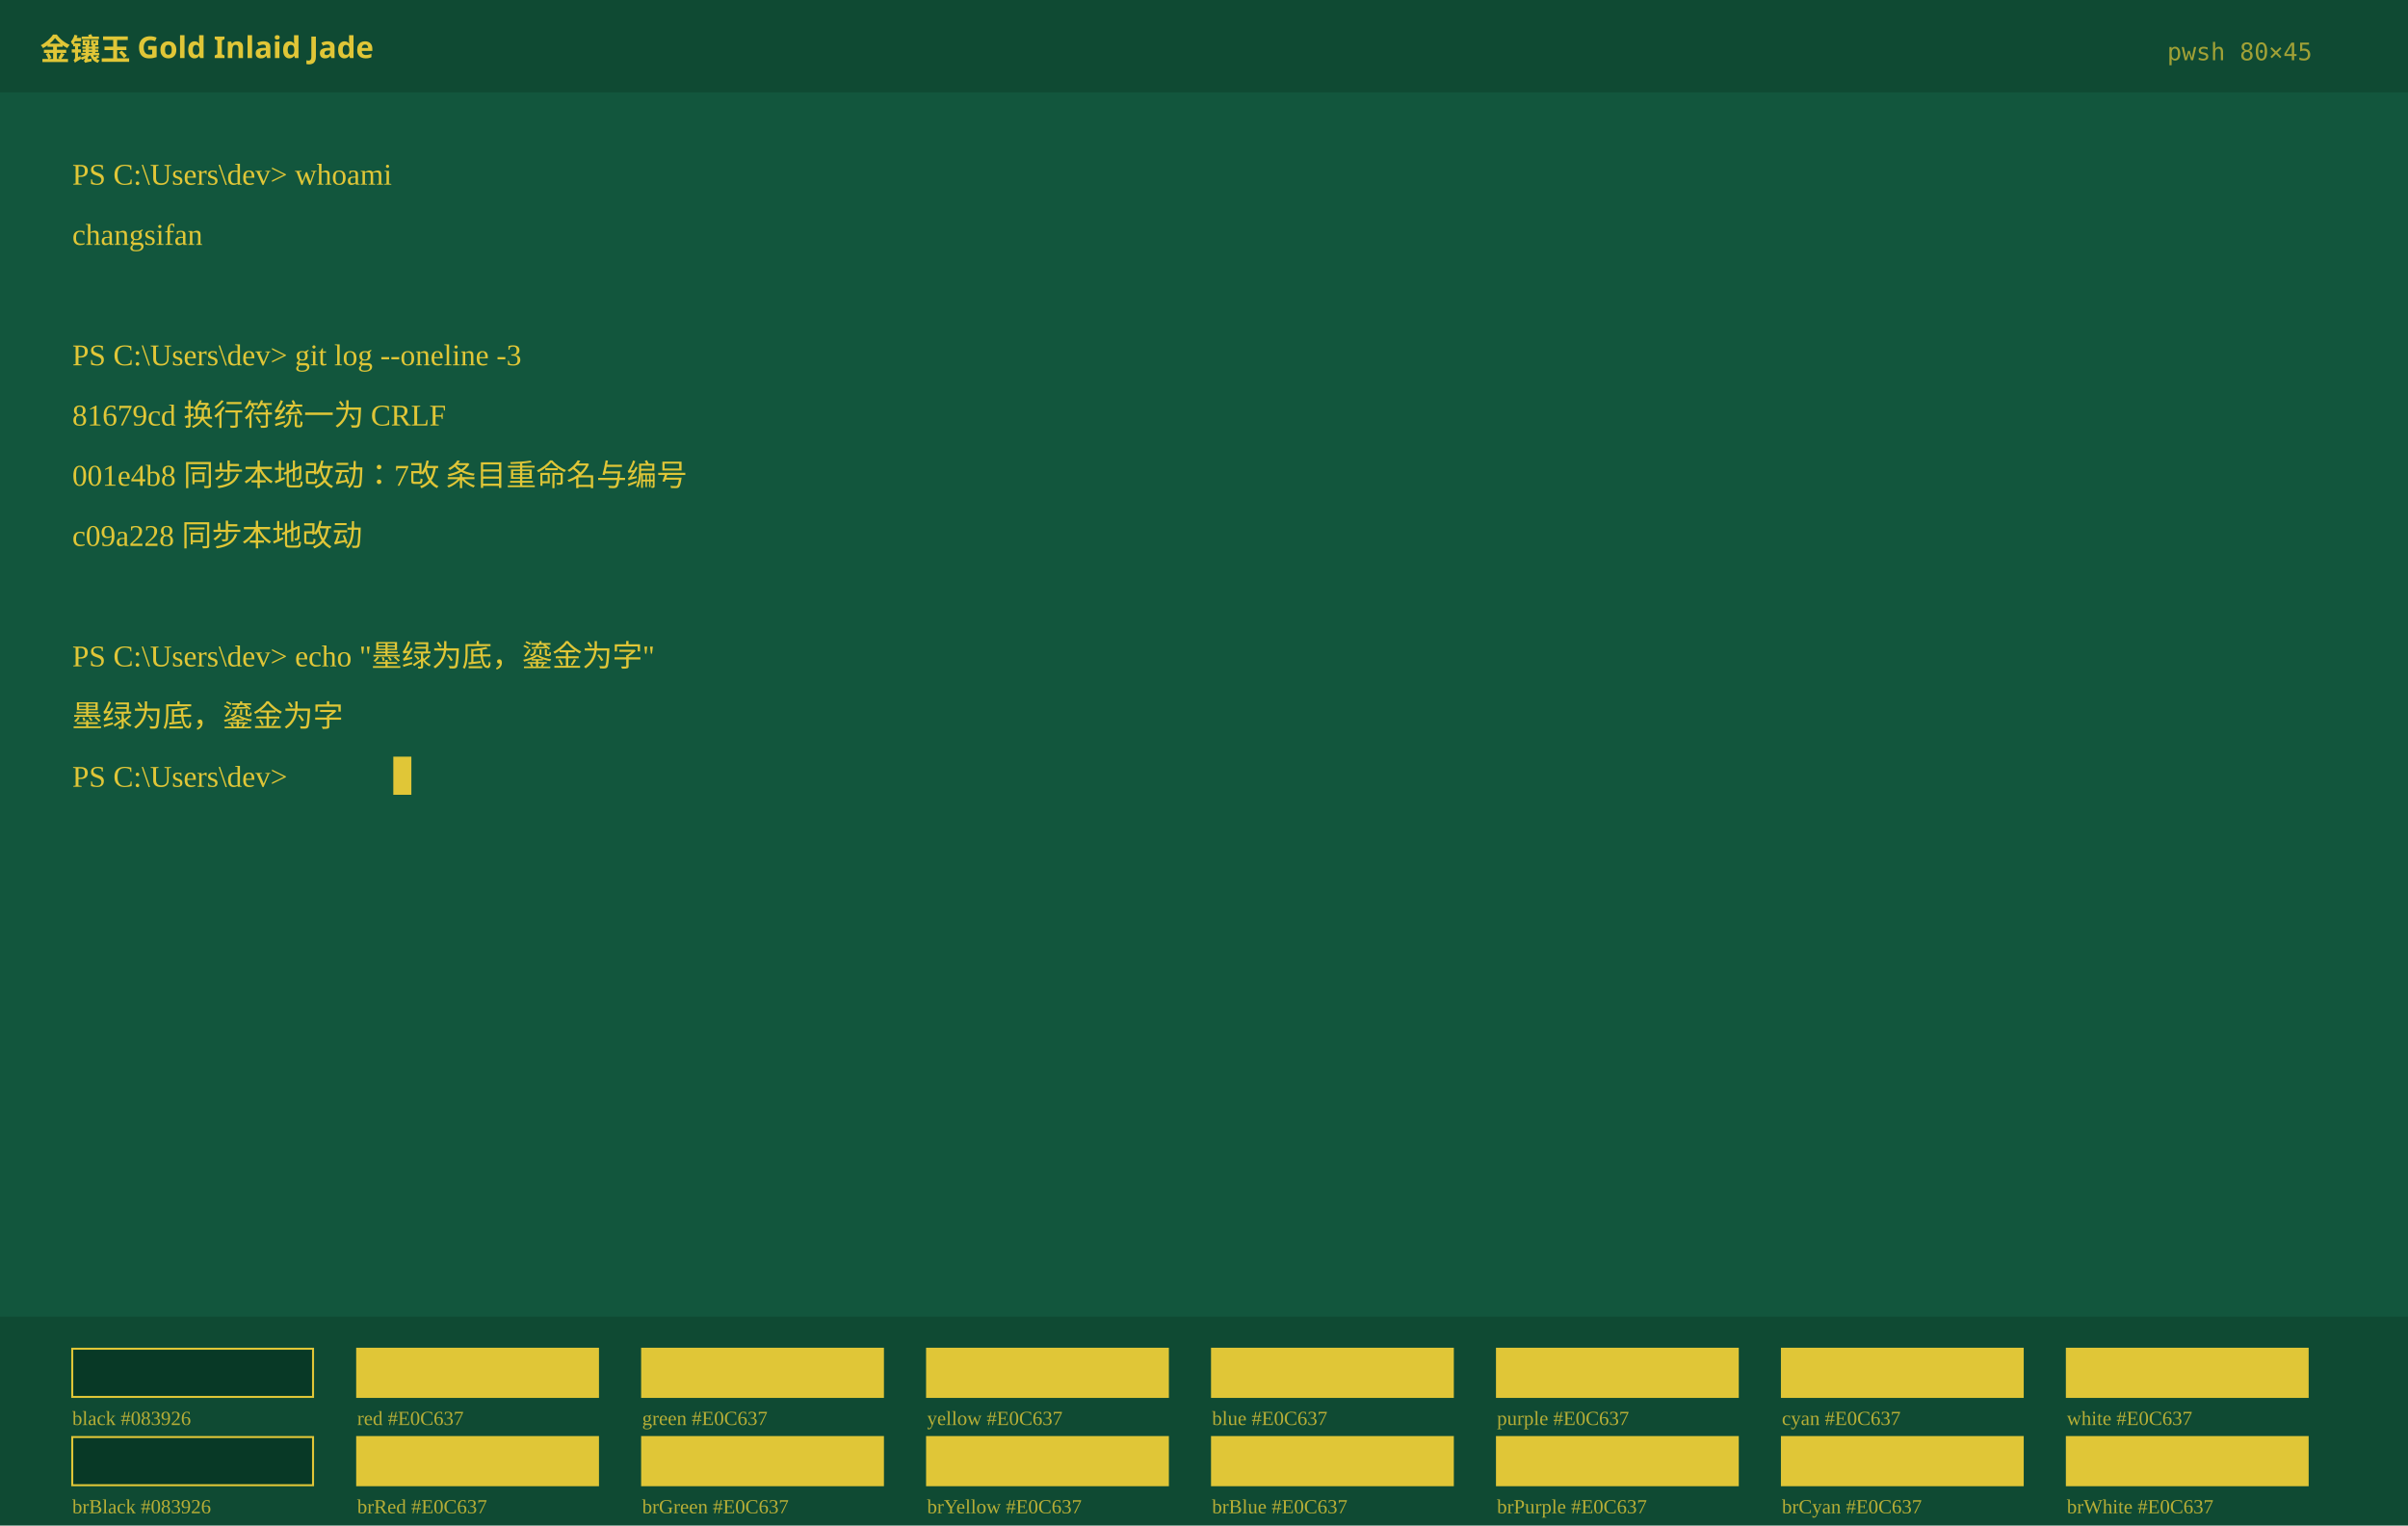
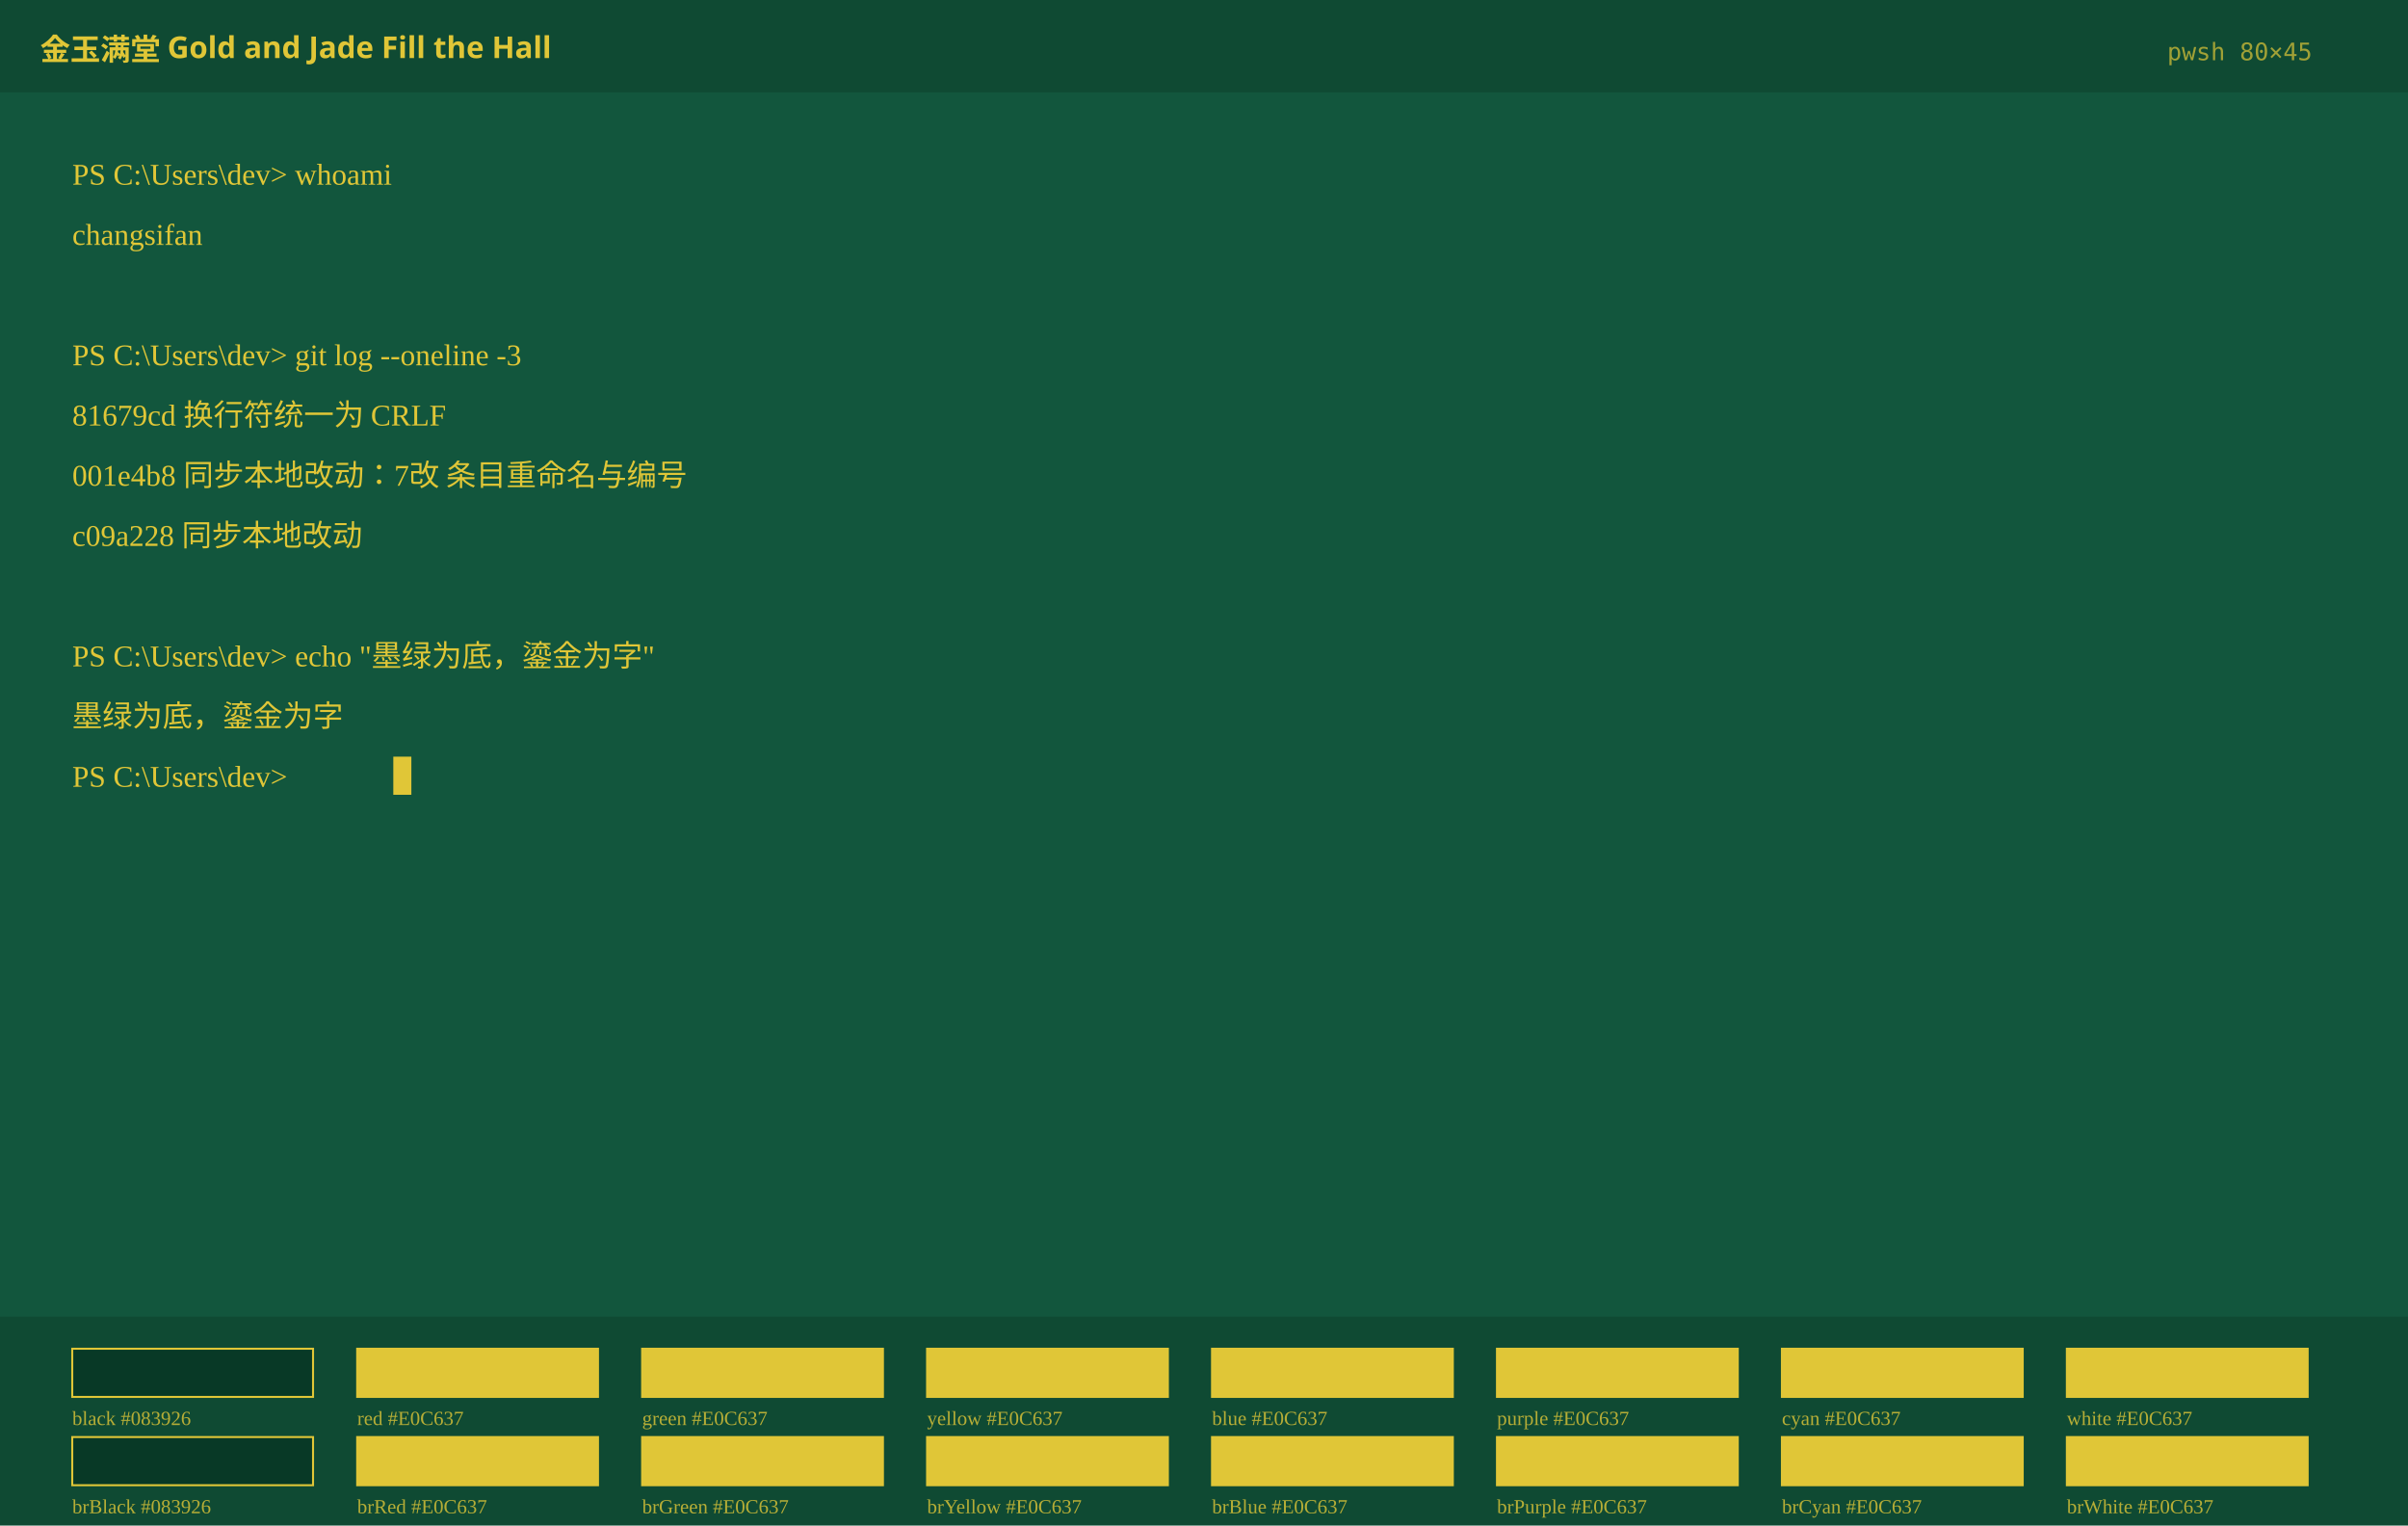
<svg xmlns="http://www.w3.org/2000/svg" width="1200" height="760" viewBox="0 0 1200 760">
  <rect width="1200" height="760" fill="#12563D" />
  <rect width="1200" height="46" fill="#0F4A33" />
  <rect y="656" width="1200" height="104" fill="#0F4A33" />
-   <text x="20" y="30" font-family="'Microsoft YaHei UI','PingFang SC',sans-serif" font-size="15" font-weight="700" fill="#E0C637">金镶玉  Gold Inlaid Jade</text>
+   <text x="20" y="30" font-family="'Microsoft YaHei UI','PingFang SC',sans-serif" font-size="15" font-weight="700" fill="#E0C637">金玉满堂  Gold and Jade Fill the Hall</text>
  <text x="1080" y="30" font-family="Consolas,monospace" font-size="12" fill="#E0C637" opacity="0.7">pwsh 80×45</text>
  <text x="36" y="92" font-size="15" fill="#E0C637">PS C:\Users\dev&gt; whoami</text>
  <text x="36" y="122" font-size="15" fill="#E0C637">changsifan</text>
  <text x="36" y="152" font-size="15" fill="#E0C637"> </text>
  <text x="36" y="182" font-size="15" fill="#E0C637">PS C:\Users\dev&gt; git log --oneline -3</text>
  <text x="36" y="212" font-size="15" fill="#E0C637">81679cd 换行符统一为 CRLF</text>
  <text x="36" y="242" font-size="15" fill="#E0C637">001e4b8 同步本地改动：7改 条目重命名与编号</text>
  <text x="36" y="272" font-size="15" fill="#E0C637">c09a228 同步本地改动</text>
  <text x="36" y="302" font-size="15" fill="#E0C637"> </text>
  <text x="36" y="332" font-size="15" fill="#E0C637">PS C:\Users\dev&gt; echo "墨绿为底，鎏金为字"</text>
  <text x="36" y="362" font-size="15" fill="#E0C637">墨绿为底，鎏金为字</text>
  <text x="36" y="392" font-size="15" fill="#E0C637">PS C:\Users\dev&gt; </text>
  <rect x="196" y="377" width="9" height="19" fill="#E0C637" />
  <rect x="36" y="672" width="120" height="24" fill="#083926" stroke="#E0C637" stroke-width="1" />
  <text x="36" y="710" font-size="10" fill="#E0C637" opacity="0.8">black #083926</text>
  <rect x="178" y="672" width="120" height="24" fill="#E0C637" stroke="#E0C637" stroke-width="1" />
  <text x="178" y="710" font-size="10" fill="#E0C637" opacity="0.8">red #E0C637</text>
  <rect x="320" y="672" width="120" height="24" fill="#E0C637" stroke="#E0C637" stroke-width="1" />
  <text x="320" y="710" font-size="10" fill="#E0C637" opacity="0.8">green #E0C637</text>
  <rect x="462" y="672" width="120" height="24" fill="#E0C637" stroke="#E0C637" stroke-width="1" />
  <text x="462" y="710" font-size="10" fill="#E0C637" opacity="0.8">yellow #E0C637</text>
  <rect x="604" y="672" width="120" height="24" fill="#E0C637" stroke="#E0C637" stroke-width="1" />
  <text x="604" y="710" font-size="10" fill="#E0C637" opacity="0.8">blue #E0C637</text>
  <rect x="746" y="672" width="120" height="24" fill="#E0C637" stroke="#E0C637" stroke-width="1" />
  <text x="746" y="710" font-size="10" fill="#E0C637" opacity="0.8">purple #E0C637</text>
  <rect x="888" y="672" width="120" height="24" fill="#E0C637" stroke="#E0C637" stroke-width="1" />
  <text x="888" y="710" font-size="10" fill="#E0C637" opacity="0.8">cyan #E0C637</text>
  <rect x="1030" y="672" width="120" height="24" fill="#E0C637" stroke="#E0C637" stroke-width="1" />
  <text x="1030" y="710" font-size="10" fill="#E0C637" opacity="0.8">white #E0C637</text>
  <rect x="36" y="716" width="120" height="24" fill="#083926" stroke="#E0C637" stroke-width="1" />
  <text x="36" y="754" font-size="10" fill="#E0C637" opacity="0.8">brBlack #083926</text>
  <rect x="178" y="716" width="120" height="24" fill="#E0C637" stroke="#E0C637" stroke-width="1" />
  <text x="178" y="754" font-size="10" fill="#E0C637" opacity="0.8">brRed #E0C637</text>
  <rect x="320" y="716" width="120" height="24" fill="#E0C637" stroke="#E0C637" stroke-width="1" />
  <text x="320" y="754" font-size="10" fill="#E0C637" opacity="0.8">brGreen #E0C637</text>
  <rect x="462" y="716" width="120" height="24" fill="#E0C637" stroke="#E0C637" stroke-width="1" />
  <text x="462" y="754" font-size="10" fill="#E0C637" opacity="0.8">brYellow #E0C637</text>
  <rect x="604" y="716" width="120" height="24" fill="#E0C637" stroke="#E0C637" stroke-width="1" />
  <text x="604" y="754" font-size="10" fill="#E0C637" opacity="0.8">brBlue #E0C637</text>
  <rect x="746" y="716" width="120" height="24" fill="#E0C637" stroke="#E0C637" stroke-width="1" />
  <text x="746" y="754" font-size="10" fill="#E0C637" opacity="0.8">brPurple #E0C637</text>
  <rect x="888" y="716" width="120" height="24" fill="#E0C637" stroke="#E0C637" stroke-width="1" />
  <text x="888" y="754" font-size="10" fill="#E0C637" opacity="0.8">brCyan #E0C637</text>
  <rect x="1030" y="716" width="120" height="24" fill="#E0C637" stroke="#E0C637" stroke-width="1" />
  <text x="1030" y="754" font-size="10" fill="#E0C637" opacity="0.8">brWhite #E0C637</text>
</svg>
